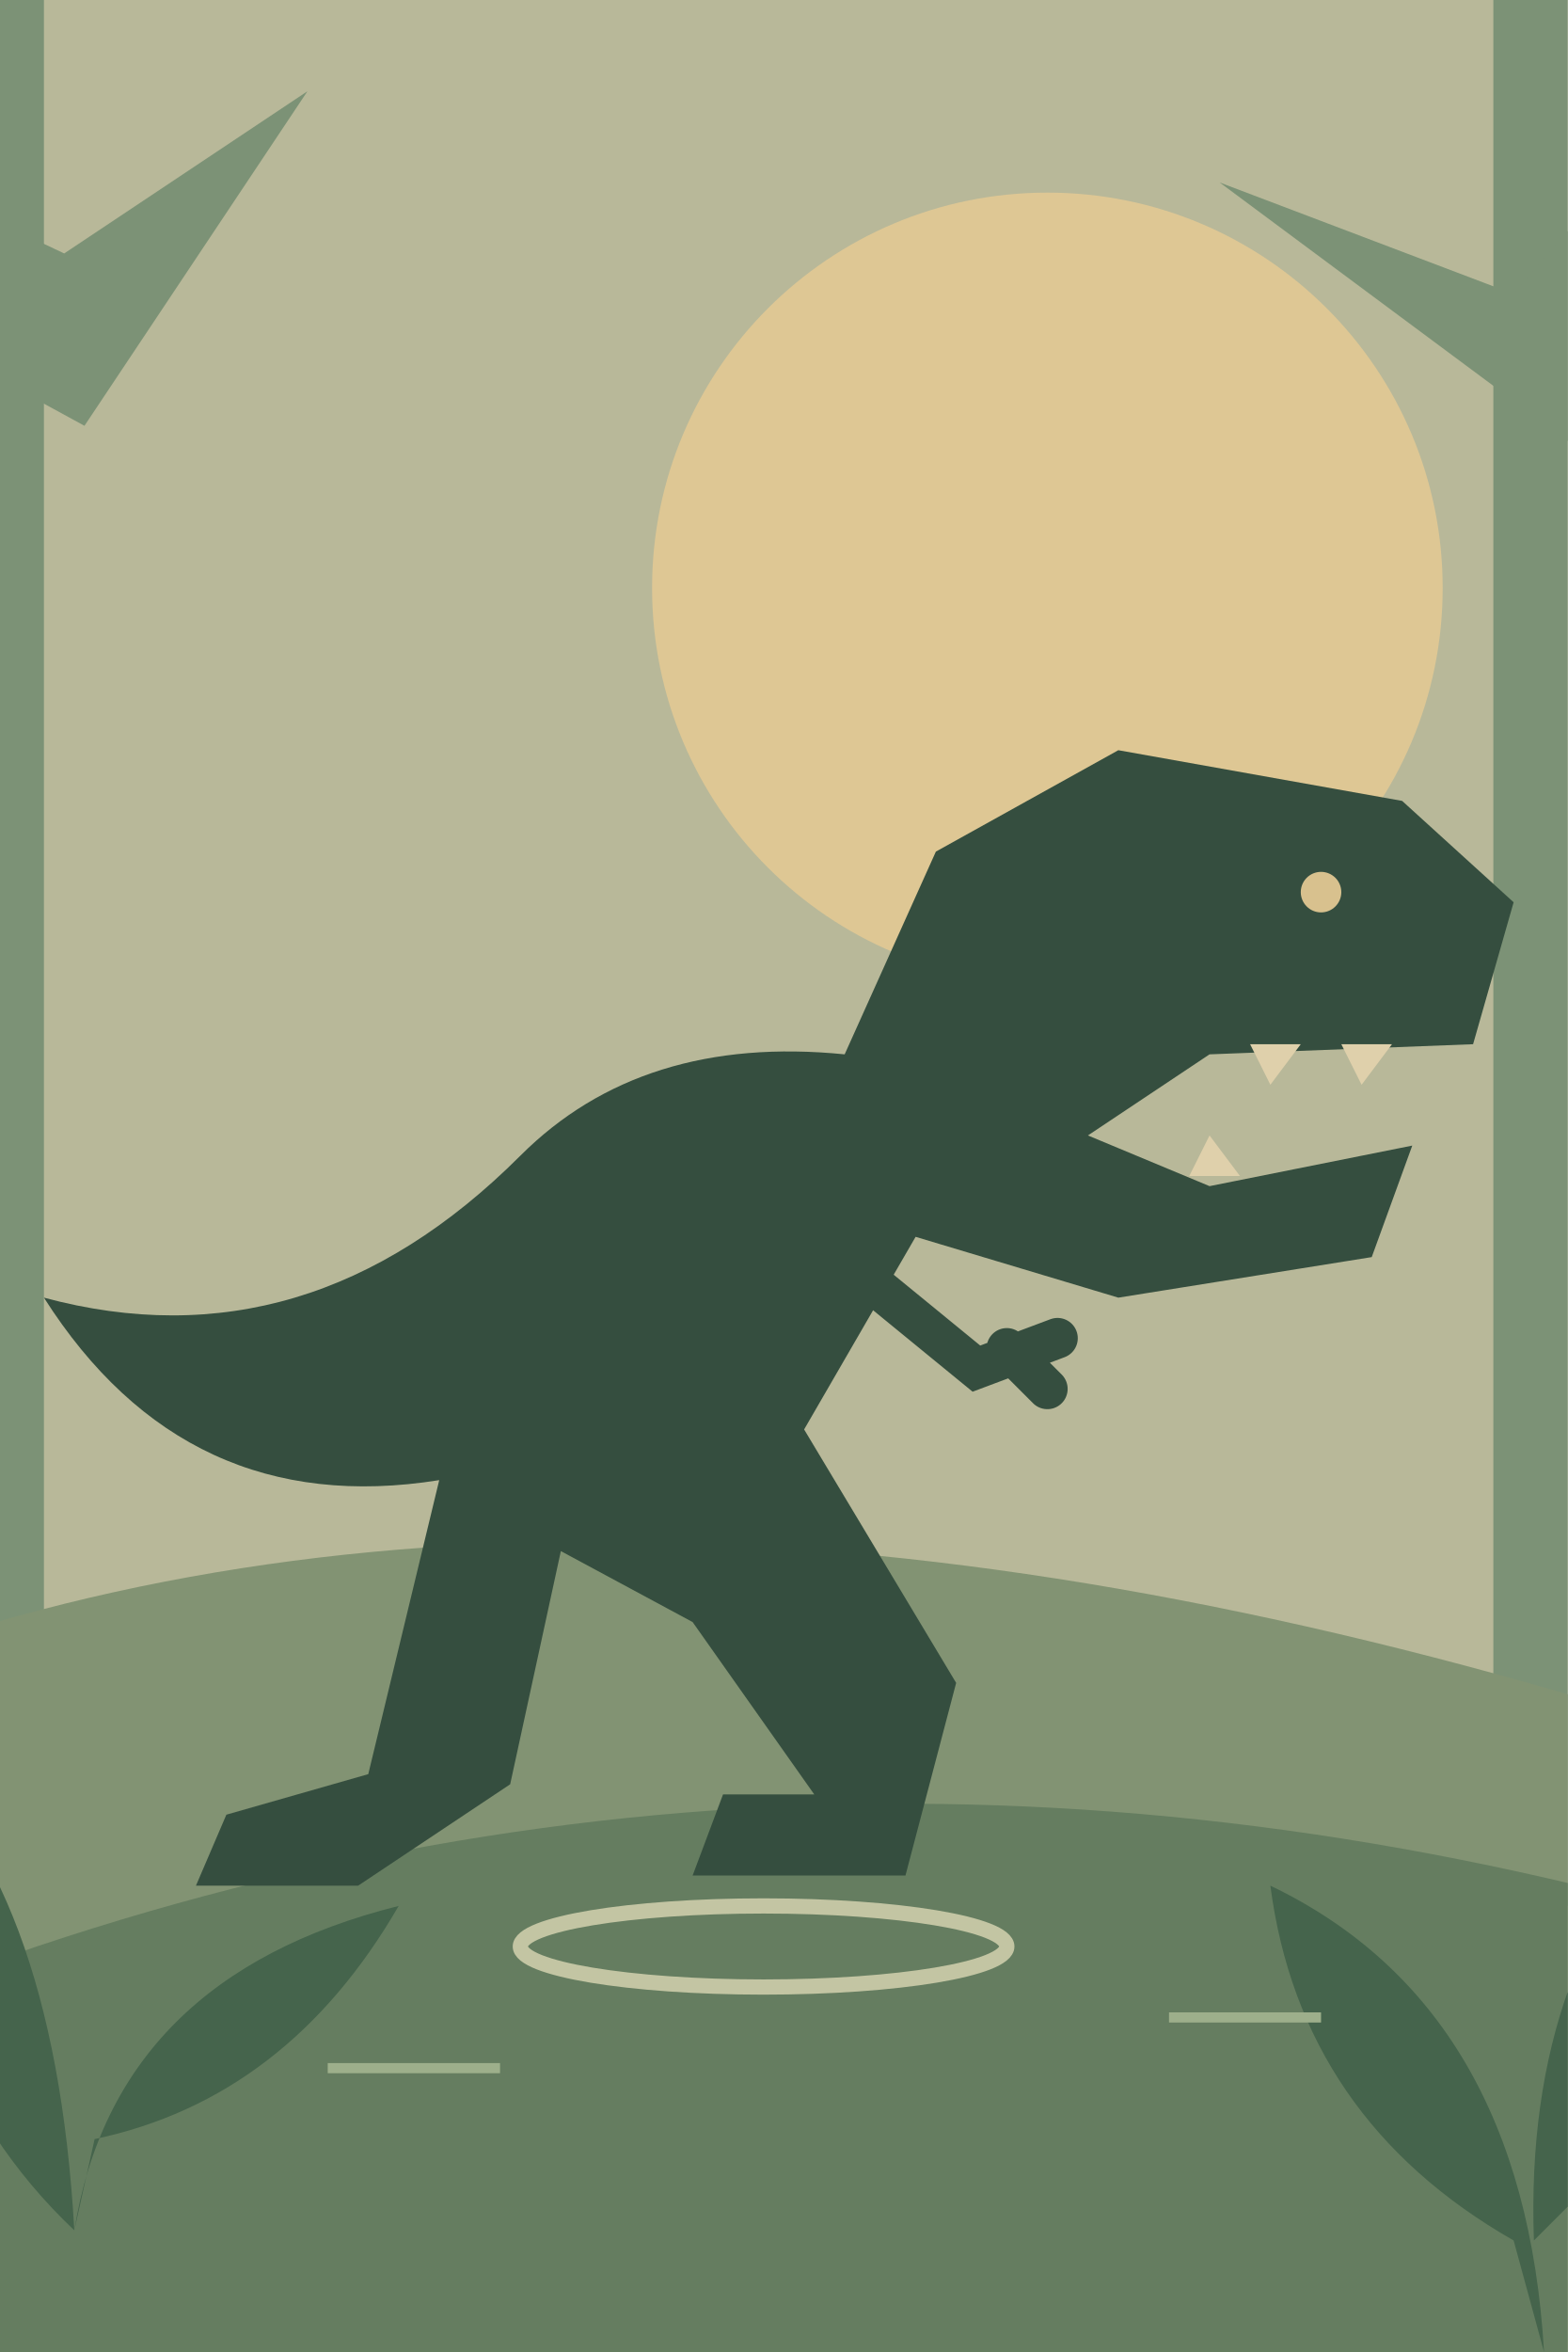
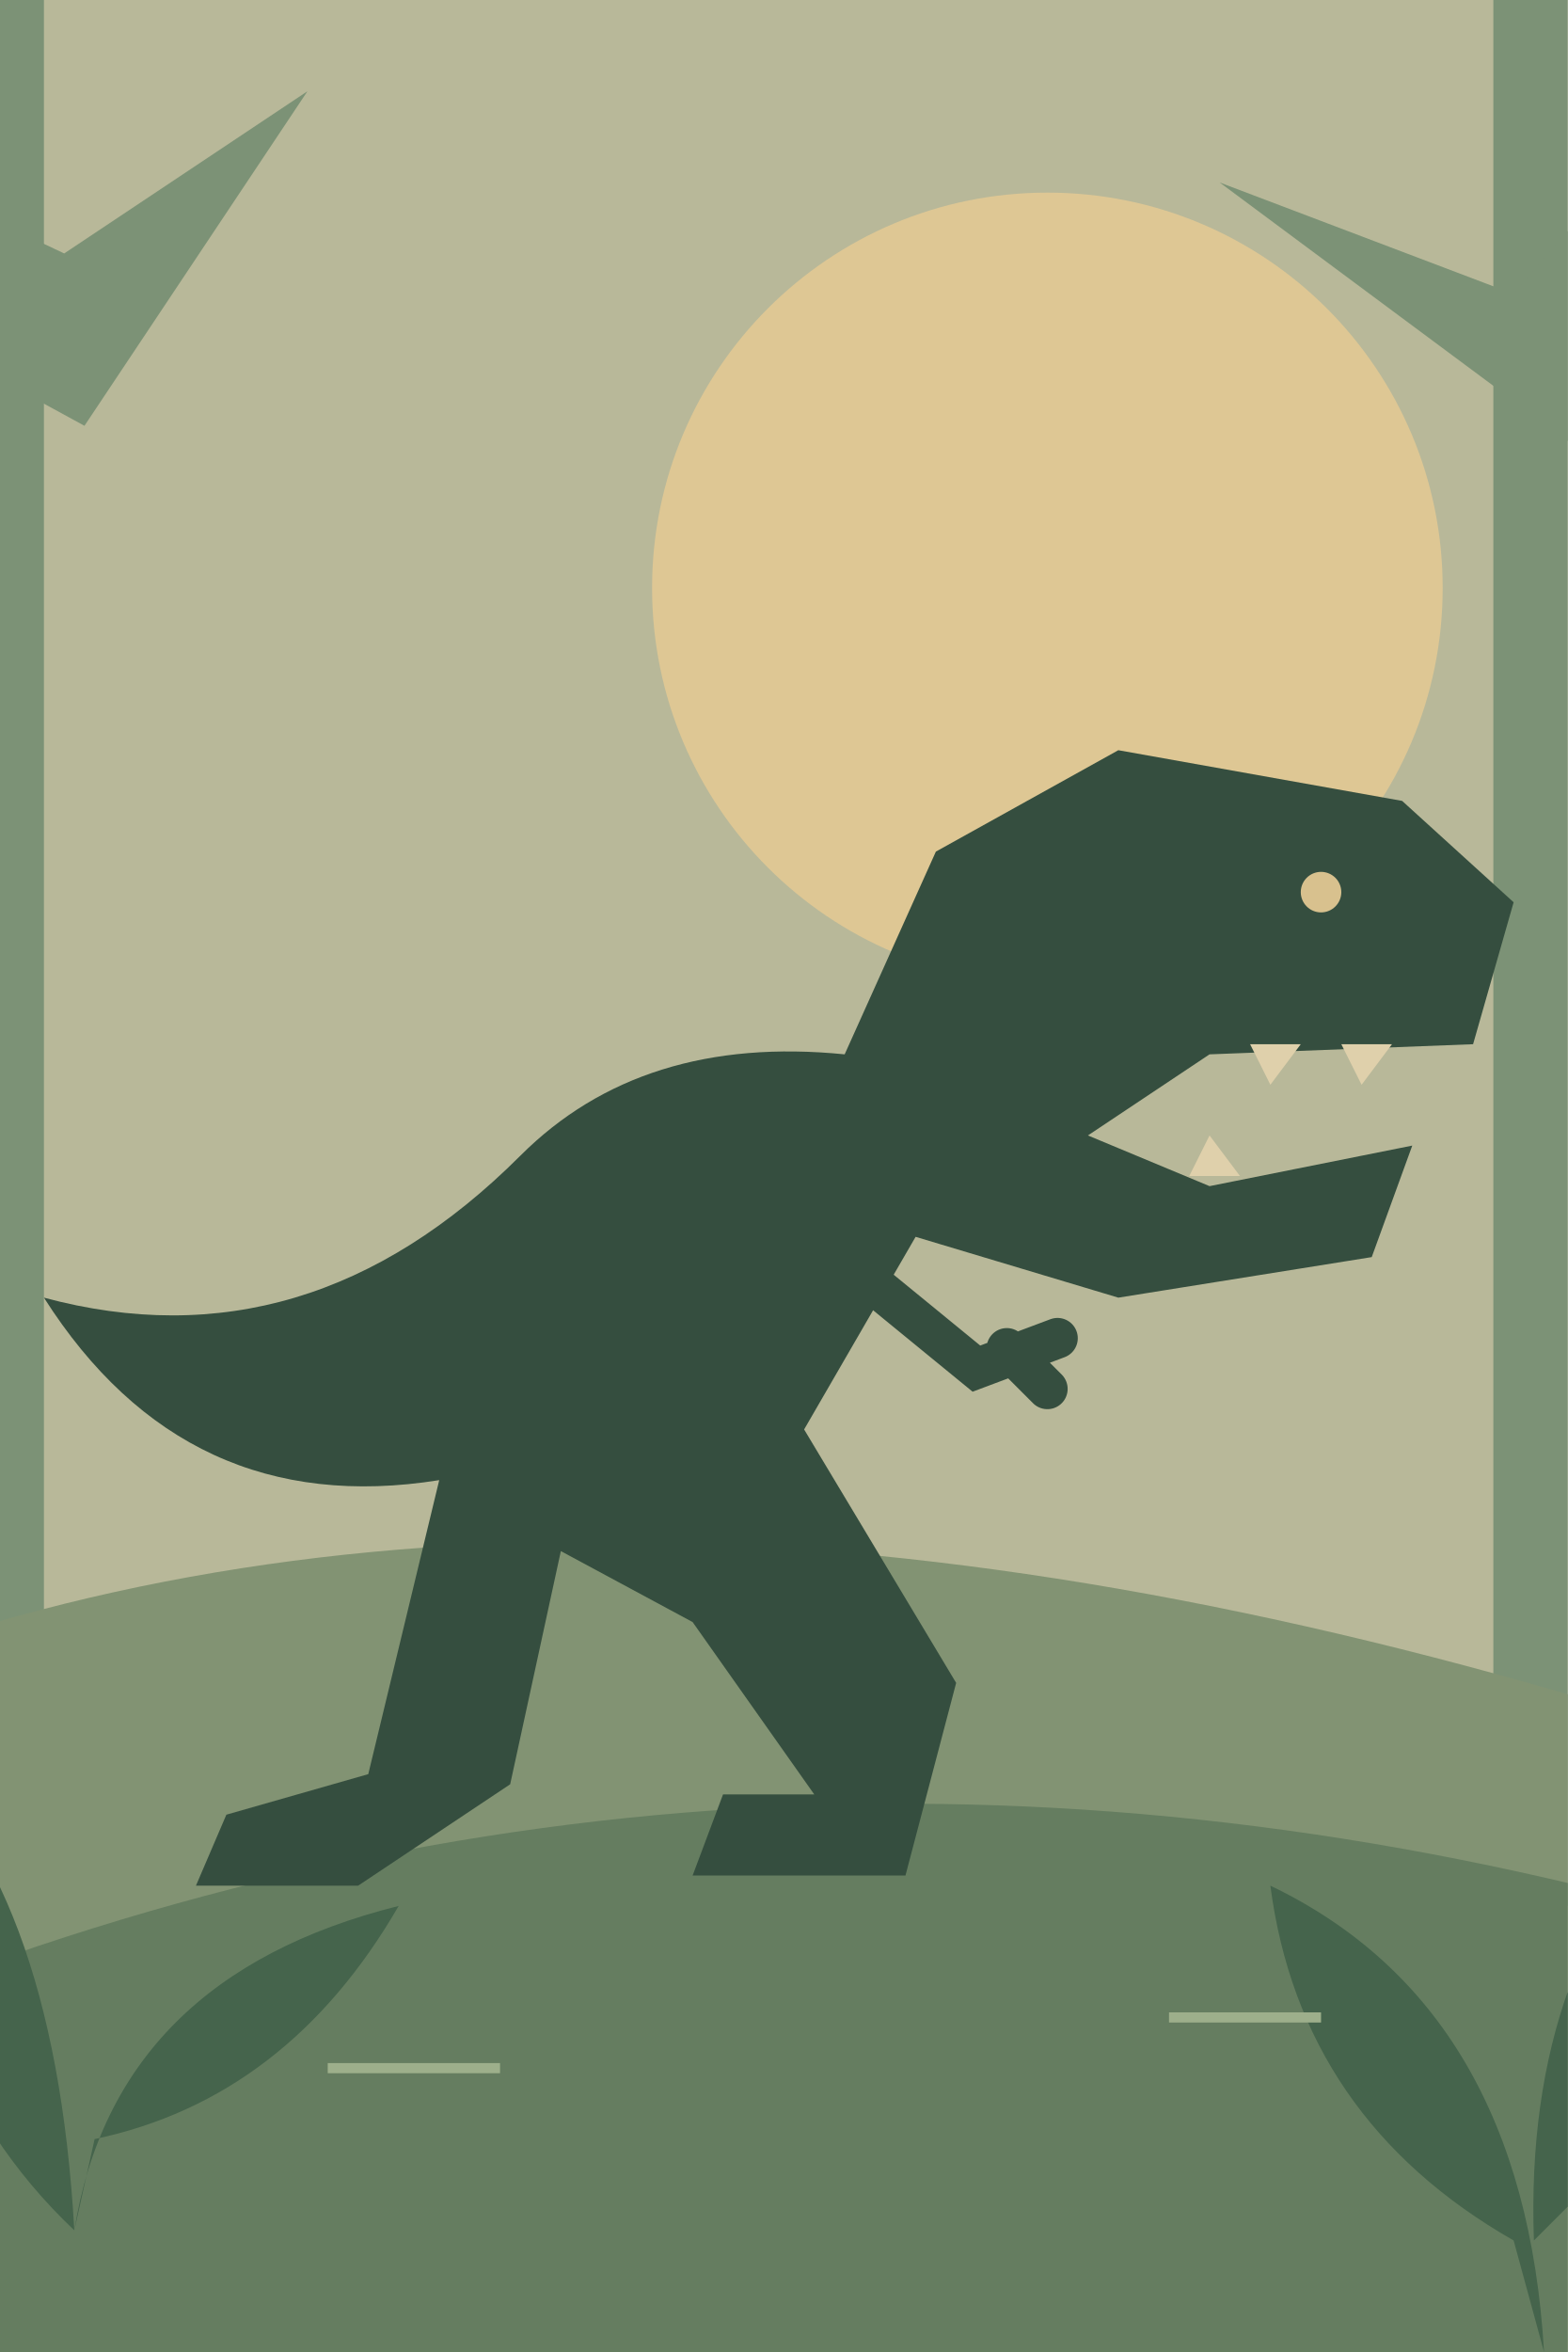
<svg xmlns="http://www.w3.org/2000/svg" viewBox="0 0 180 232" width="180" height="270" preserveAspectRatio="xMidYMid slice" role="img" aria-labelledby="cover-7-title">
  <defs>
    <clipPath id="cover-7-art">
      <rect width="180" height="232" />
    </clipPath>
  </defs>
  <g clip-path="url(#cover-7-art)">
    <path d="M0 0h180v232H0Z" fill="#b8b899" />
    <circle cx="116" cy="58" r="39" fill="#dec794" />
    <path d="M0 0h17v184H0Zm160 0h20v188h-20Z" fill="#7c9276" />
    <path d="M10 36L0 16l19 9 24-16-22 33Zm158 8-35-26 29 11 18-21v20Z" fill="#7c9276" />
    <path d="M0 164q74-27 180 7v61H0Z" fill="#829373" />
    <path d="M0 198q87-35 180-9v43H0Z" fill="#657d60" />
    <g transform="translate(0 51)">
-       <path d="M17 77q26 7 47-14 12-12 32-10l9-20 18-10 28 5 11 10-4 14-26 1-12 8 12 5 20-4-4 11-25 4-20-6-11 19 15 25-5 19H81l3-8h9l-12-17-13-7-5 23-15 10H32l3-7 14-4 7-29Q31 99 17 77Z" fill="#354e3f" />
-       <path d="M98 75l11 9 8-3m-5 1 4 4" fill="none" stroke="#354e3f" stroke-width="4" stroke-linecap="round" />
-       <circle cx="143" cy="37" r="2" fill="#d8c18e" />
-       <path d="M136 52l2 4 3-4m4 0 2 4 3-4m-20 13 2-4 3 4" fill="#dfd0ab" />
+       <g class="cover-rex-breath">
+         <path d="M17 77q26 7 47-14 12-12 32-10l9-20 18-10 28 5 11 10-4 14-26 1-12 8 12 5 20-4-4 11-25 4-20-6-11 19 15 25-5 19H81l3-8h9l-12-17-13-7-5 23-15 10H32l3-7 14-4 7-29Q31 99 17 77Z" fill="#354e3f" />
+         <path d="M98 75l11 9 8-3m-5 1 4 4" fill="none" stroke="#354e3f" stroke-width="4" stroke-linecap="round" />
+         <circle cx="143" cy="37" r="2" fill="#d8c18e" />
+         <path d="M136 52l2 4 3-4m4 0 2 4 3-4m-20 13 2-4 3 4" fill="#dfd0ab" />
+       </g>
    </g>
    <path d="M20 220q4-25 32-32-11 19-30 23m-2 9q-2-35-18-48 0 31 18 48Zm145 12q-2-34-27-46 3 23 24 35m2 0q-1-28 16-44v28Z" fill="#45644c" />
-     <ellipse class="cover-footfall" cx="88" cy="192" rx="24" ry="4" fill="none" stroke="#c3c5a3" stroke-width="1.5" />
    <path d="M45 204h17m66-5h15" stroke="#9daf8b" stroke-width="1" />
  </g>
</svg>
